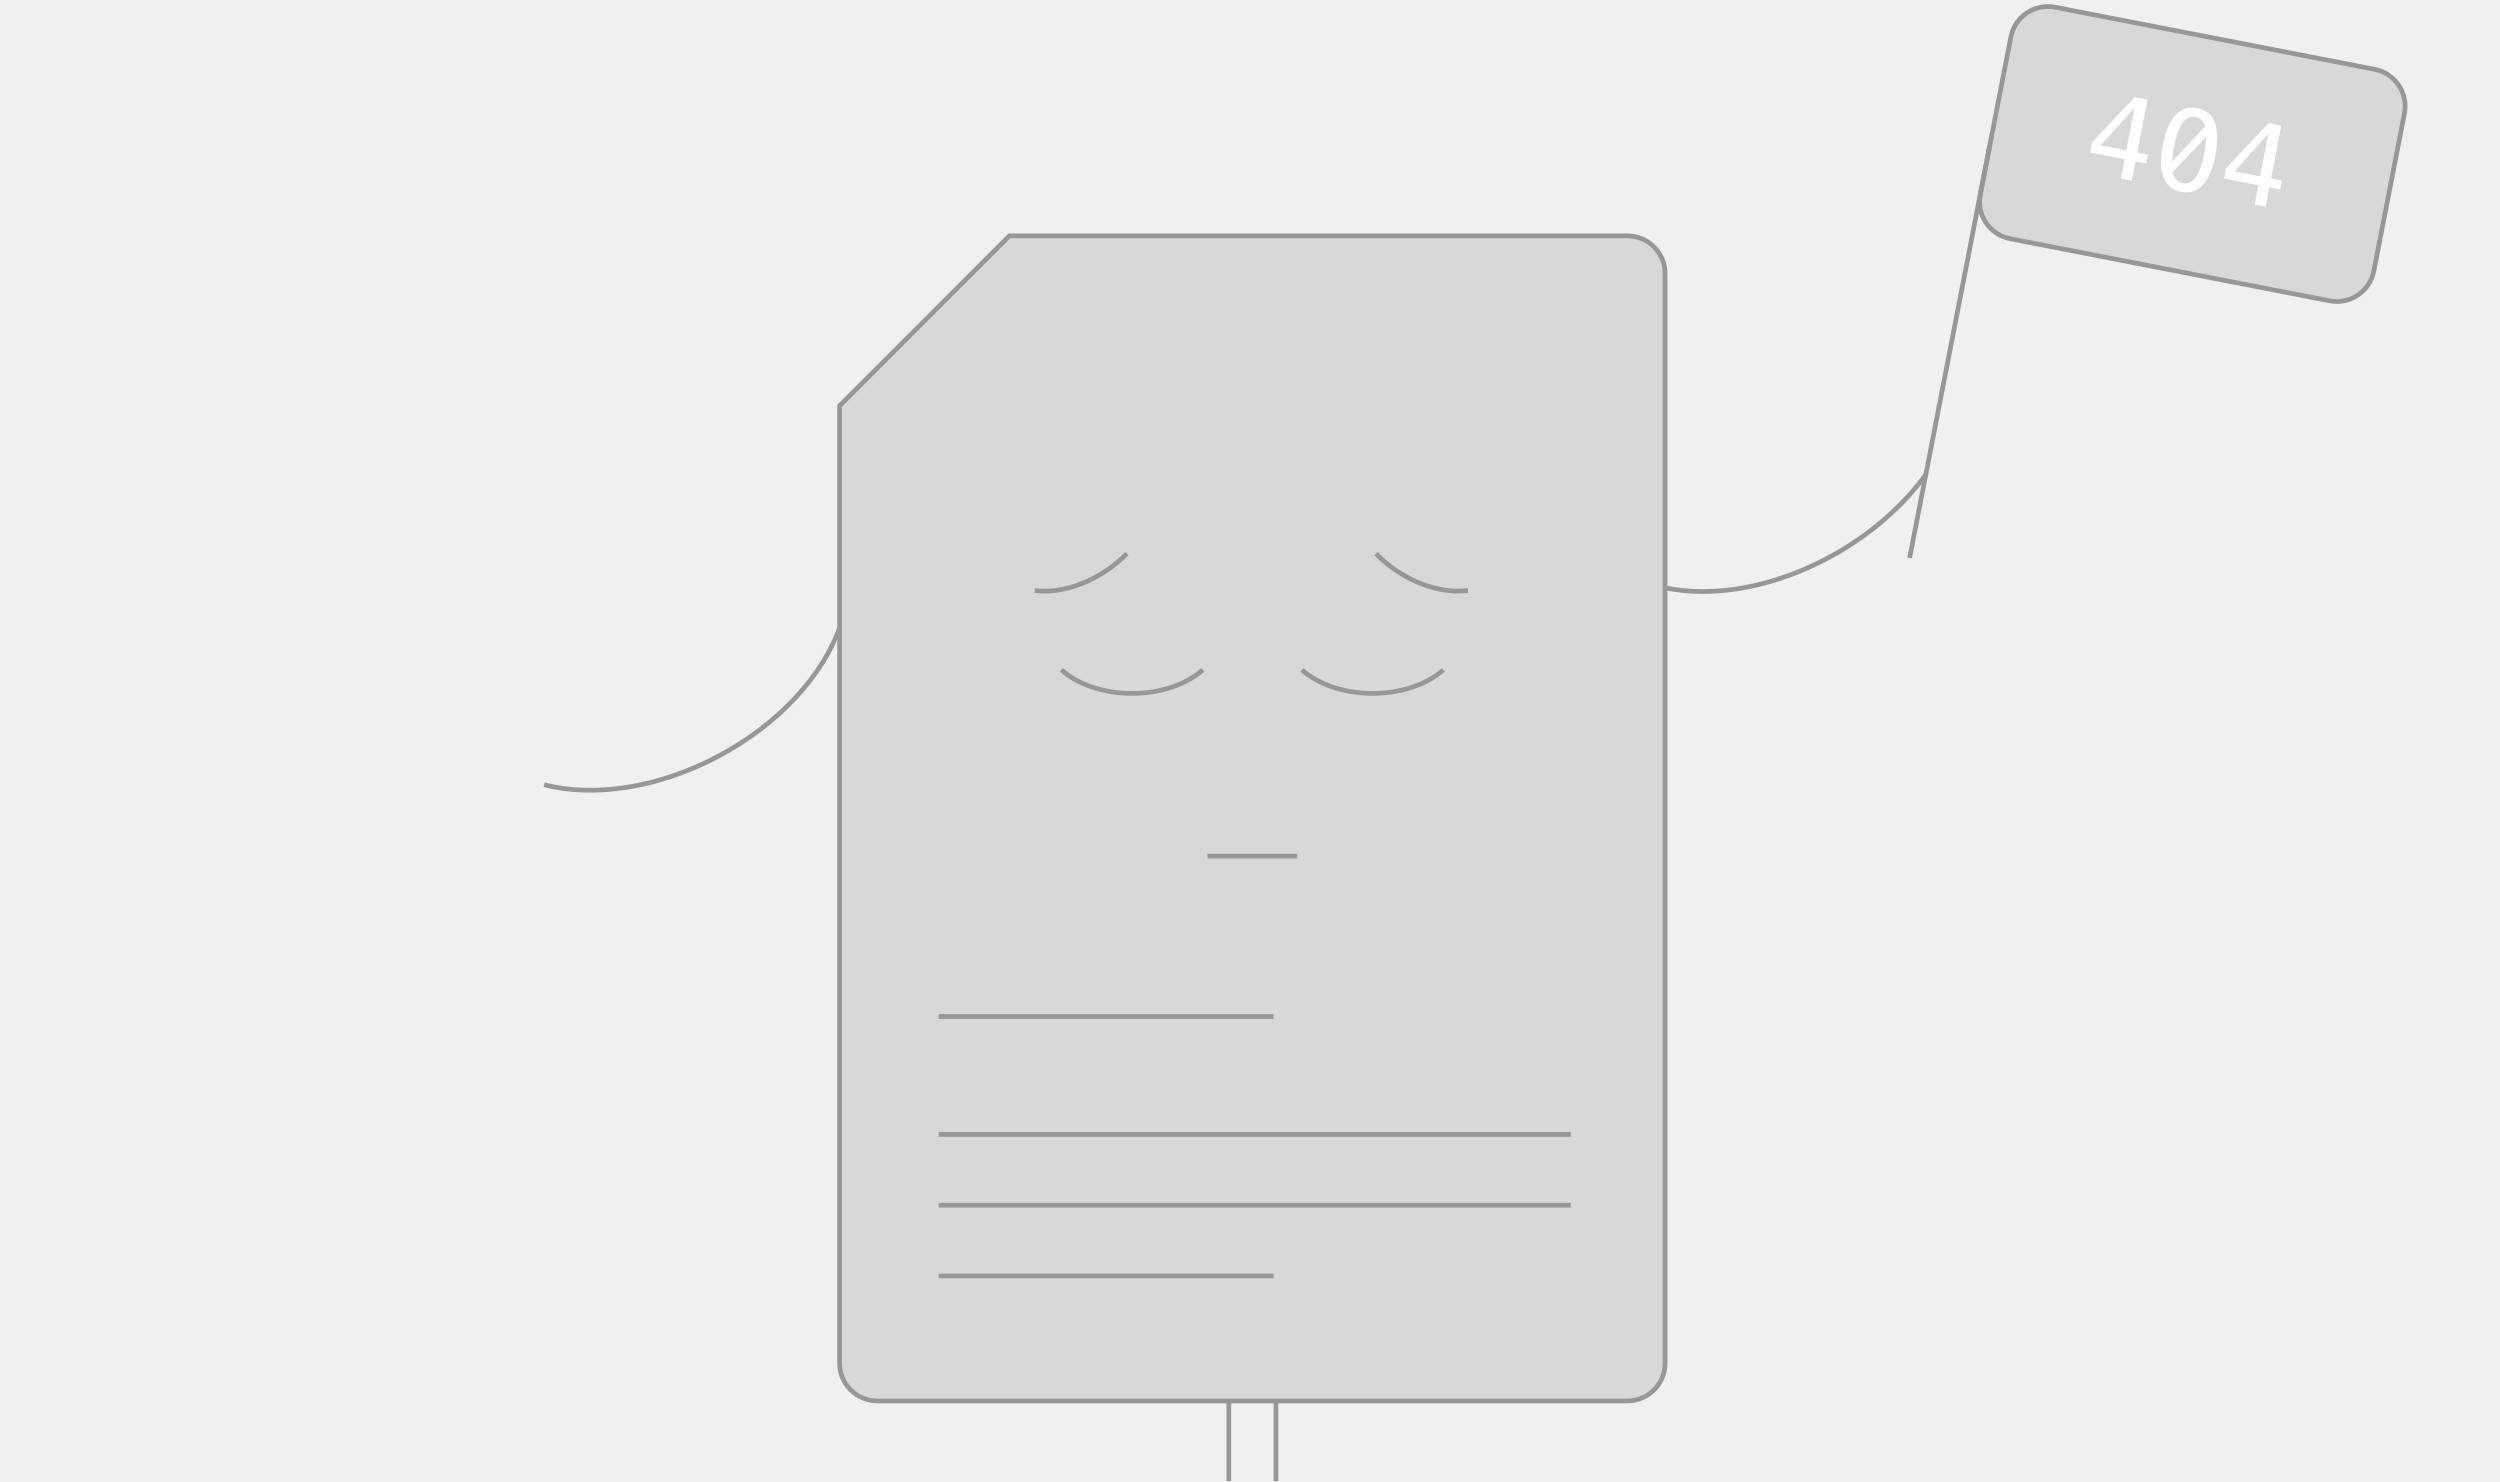
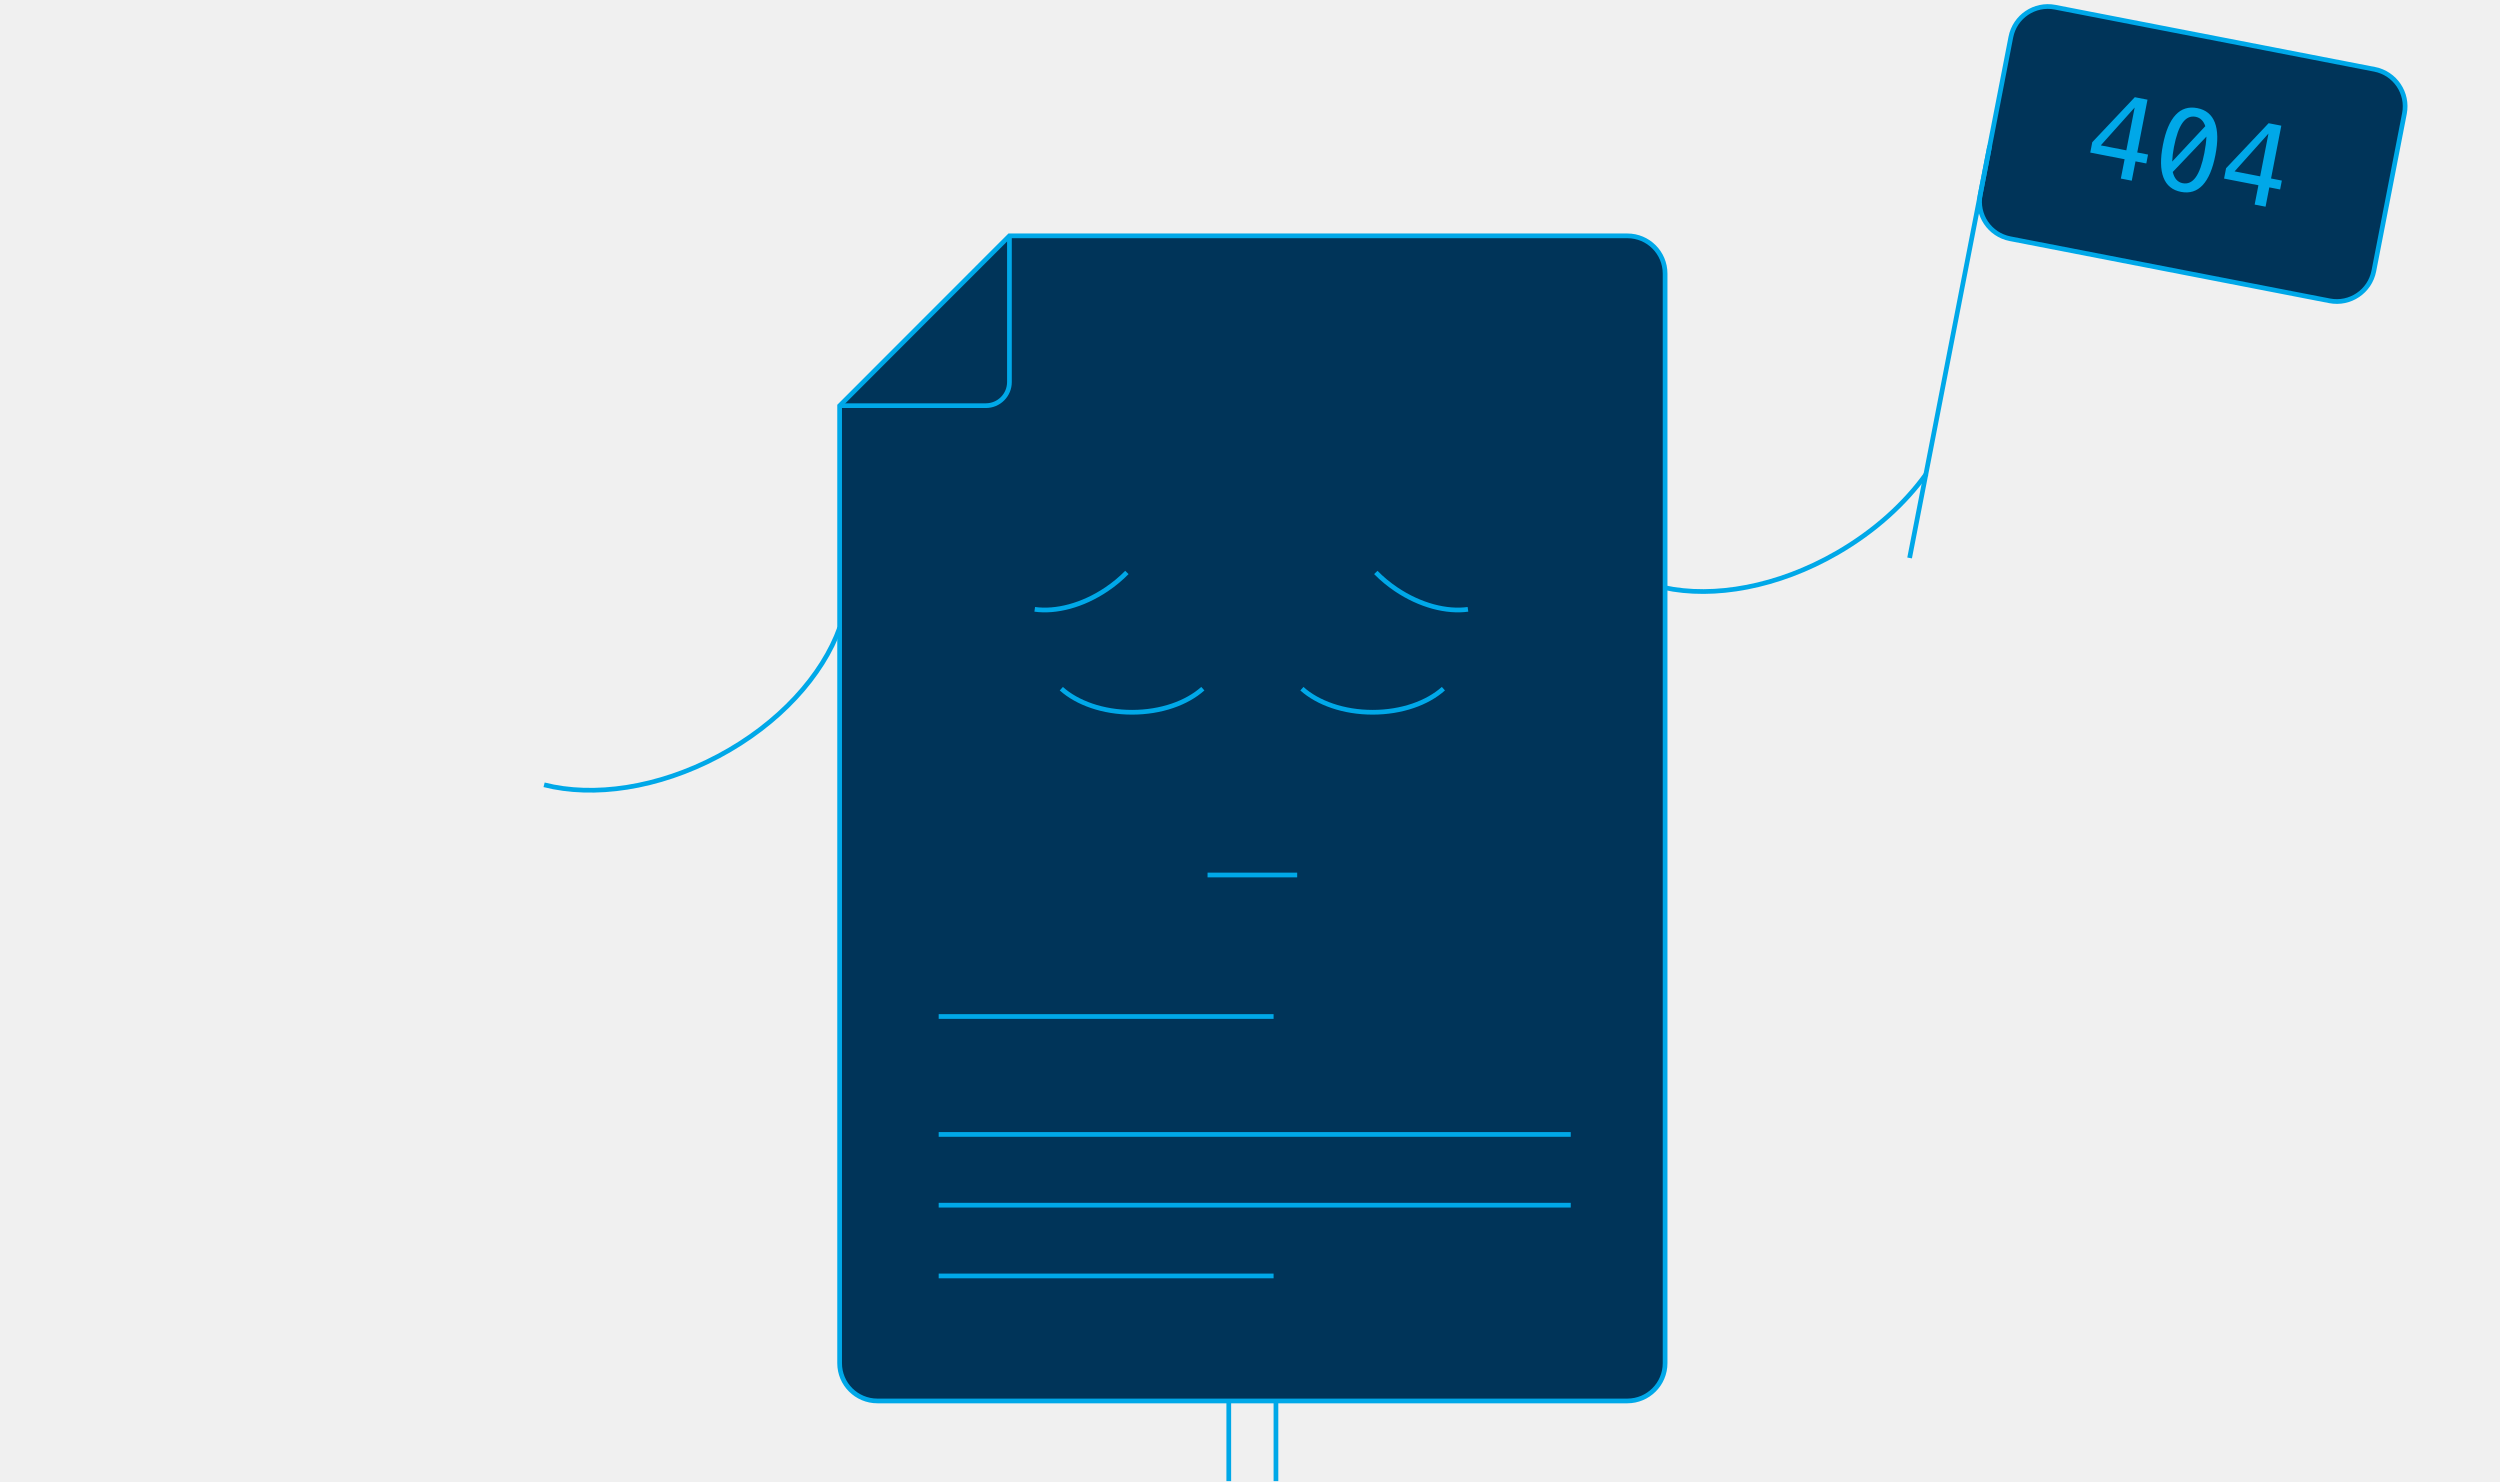
<svg xmlns="http://www.w3.org/2000/svg" width="530px" height="314px" viewBox="0 0 530 314" version="1.1">
  <g id="404" stroke="none" stroke-width="1" fill="none" fill-rule="evenodd">
-     <g id="Body" transform="translate(178, 50)" stroke="#979797">
+     <g id="Body" transform="translate(178, 50)" stroke="#00A8E8">
+       <path d="M18,18 L35.997,0 L35.997,0 L167,0 C171.418,-8.11624501e-16 175,3.582 175,8 L175,239 C175,243.418 171.418,247 167,247 L8,247 C3.582,247 5.41083001e-16,243.418 0,239 L0,36.02 L0,36.02 L18,18 Z" fill="#003459" />
      <path d="M36,0 L36,31 C36,33.761 33.761,36 31,36 L0,36 L0,36" id="Path" />
-       <path d="M18,18 L35.997,0 L35.997,0 L167,0 C171.418,-8.11624501e-16 175,3.582 175,8 L175,239 C175,243.418 171.418,247 167,247 L8,247 C3.582,247 5.41083001e-16,243.418 0,239 L0,36.02 L0,36.02 L18,18 Z" fill="#D8D8D8" />
      <g id="Text" transform="translate(21, 165)" stroke-linecap="square">
        <line x1="0.5" y1="25.5" x2="133.5" y2="25.5" id="Line-2" />
        <line x1="0.5" y1="40.5" x2="133.5" y2="40.5" id="Line-2" />
        <line x1="0.5" y1="0.5" x2="70.5" y2="0.5" id="Line" />
        <line x1="0.5" y1="55.5" x2="70.5" y2="55.5" id="Line" />
      </g>
      <g id="Legs" transform="translate(82, 247)" stroke-linecap="square">
        <line x1="10.5" y1="0.5" x2="10.5" y2="16.5" id="Line-3" />
        <line x1="0.5" y1="0.5" x2="0.5" y2="16.5" id="Line-3" />
      </g>
-       <g id="Face" transform="translate(41, 63)">
-         <g id="Eyebrows" fill="#D8D8D8">
+       <g id="Face" transform="translate(41, 67)">
+         <g id="Eyebrows">
          <path d="M92.569,6.557 C90.811,6.195 88.942,6 87.002,6 C80.839,6 75.378,7.969 72,11" id="LeftEyebrow" transform="translate(82.28432, 8.5) rotate(214) translate(-82.28432, -8.5) " />
          <path d="M20.569,6.557 C18.811,6.195 16.942,6 15.002,6 C8.839,6 3.378,7.969 0,11" id="LeftEyebrow" transform="translate(10.28432, 8.5) scale(-1, 1) rotate(214) translate(-10.28432, -8.5) " />
        </g>
-         <g id="Eyes" transform="translate(6, 29)" fill="#D8D8D8">
+         <g id="Eyes" transform="translate(6, 29)">
          <path d="M30,4.996 C26.622,1.967 21.163,0 15.002,0 C8.839,0 3.378,1.969 0,5" id="RightEye" transform="translate(15, 2.5) rotate(180) translate(-15, -2.5) " />
          <path d="M81,4.996 C77.622,1.967 72.163,0 66.002,0 C59.839,0 54.378,1.969 51,5" id="LeftEye" transform="translate(66, 2.5) rotate(180) translate(-66, -2.5) " />
        </g>
        <line x1="37.5" y1="68.5" x2="55.5" y2="68.5" id="Mouth" stroke-linecap="square" />
      </g>
    </g>
-     <path d="M185.001,160.989 C177.007,153.721 164.086,149 149.507,149 C134.921,149 121.995,153.726 114.001,161" id="RightArm" stroke="#979797" fill-opacity="0" fill="#FFFFFF" transform="translate(149.5015, 155) rotate(-208) translate(-149.5015, -155) " />
-     <path d="M411.98,120.684 C403.986,113.416 391.065,108.695 376.486,108.695 C367.3,108.695 358.773,110.569 351.721,113.774" id="Path" stroke="#979797" transform="translate(381.8505, 114.6898) rotate(-210) translate(-381.8505, -114.6898) " />
+     <path d="M185.001,160.989 C177.007,153.721 164.086,149 149.507,149 C134.921,149 121.995,153.726 114.001,161" id="RightArm" stroke="#00A8E8" transform="translate(149.5015, 155) rotate(-208) translate(-149.5015, -155) " />
+     <path d="M411.98,120.684 C403.986,113.416 391.065,108.695 376.486,108.695 C367.3,108.695 358.773,110.569 351.721,113.774" id="Path" stroke="#00A8E8" transform="translate(381.8505, 114.6898) rotate(-210) translate(-381.8505, -114.6898) " />
    <g transform="translate(458.0039, 67.5) rotate(11) translate(-458.0039, -67.5) translate(415.0039, 7)">
-       <rect id="Rectangle" stroke="#979797" fill="#D8D8D8" x="0.5" y="0" width="85" height="50" rx="8" />
-       <path d="M31.469,33 L31.469,28.828 L33.801,28.828 L33.801,26.906 L31.469,26.906 L31.469,15.504 L28.727,15.504 L21.695,26.59 L21.695,28.828 L29.113,28.828 L29.113,33 L31.469,33 Z M29.113,26.906 L23.594,26.906 L29.113,17.66 L29.113,26.906 Z M42.168,33.34 C44.035,33.34 45.447,32.578 46.404,31.055 C47.361,29.531 47.84,27.277 47.84,24.293 C47.84,21.309 47.361,19.055 46.404,17.531 C45.447,16.008 44.035,15.246 42.168,15.246 C40.301,15.246 38.891,16.008 37.938,17.531 C36.984,19.055 36.508,21.309 36.508,24.293 C36.508,27.277 36.984,29.531 37.938,31.055 C38.891,32.578 40.301,33.34 42.168,33.34 Z M39.109,27.387 C38.961,26.426 38.887,25.395 38.887,24.293 C38.887,21.871 39.158,20.07 39.701,18.891 C40.244,17.711 41.066,17.121 42.168,17.121 C43.176,17.121 43.977,17.641 44.57,18.68 L44.57,18.68 L39.109,27.387 Z M42.168,31.465 C41.074,31.465 40.234,30.82 39.648,29.531 L39.648,29.531 L45.227,20.801 C45.383,21.84 45.461,23.004 45.461,24.293 C45.461,26.715 45.189,28.516 44.646,29.695 C44.104,30.875 43.277,31.465 42.168,31.465 Z M60.367,33 L60.367,28.828 L62.699,28.828 L62.699,26.906 L60.367,26.906 L60.367,15.504 L57.625,15.504 L50.594,26.59 L50.594,28.828 L58.012,28.828 L58.012,33 L60.367,33 Z M58.012,26.906 L52.492,26.906 L58.012,17.66 L58.012,26.906 Z" fill="#FFFFFF" fill-rule="nonzero" />
-       <line x1="0.5" y1="32" x2="0.5" y2="120" id="Line-4" stroke="#979797" stroke-linecap="square" />
+       <rect id="Rectangle" stroke="#00A8E8" fill="#003459" x="0.5" y="0" width="85" height="50" rx="8" />
+       <path d="M31.469,33 L31.469,28.828 L33.801,28.828 L33.801,26.906 L31.469,26.906 L31.469,15.504 L28.727,15.504 L21.695,26.59 L21.695,28.828 L29.113,28.828 L29.113,33 L31.469,33 Z M29.113,26.906 L23.594,26.906 L29.113,17.66 L29.113,26.906 Z M42.168,33.34 C44.035,33.34 45.447,32.578 46.404,31.055 C47.361,29.531 47.84,27.277 47.84,24.293 C47.84,21.309 47.361,19.055 46.404,17.531 C45.447,16.008 44.035,15.246 42.168,15.246 C40.301,15.246 38.891,16.008 37.938,17.531 C36.984,19.055 36.508,21.309 36.508,24.293 C36.508,27.277 36.984,29.531 37.938,31.055 C38.891,32.578 40.301,33.34 42.168,33.34 Z M39.109,27.387 C38.961,26.426 38.887,25.395 38.887,24.293 C38.887,21.871 39.158,20.07 39.701,18.891 C40.244,17.711 41.066,17.121 42.168,17.121 C43.176,17.121 43.977,17.641 44.57,18.68 L44.57,18.68 L39.109,27.387 Z M42.168,31.465 C41.074,31.465 40.234,30.82 39.648,29.531 L39.648,29.531 L45.227,20.801 C45.383,21.84 45.461,23.004 45.461,24.293 C45.461,26.715 45.189,28.516 44.646,29.695 C44.104,30.875 43.277,31.465 42.168,31.465 Z M60.367,33 L60.367,28.828 L62.699,28.828 L62.699,26.906 L60.367,26.906 L60.367,15.504 L57.625,15.504 L50.594,26.59 L50.594,28.828 L58.012,28.828 L58.012,33 L60.367,33 Z M58.012,26.906 L52.492,26.906 L58.012,17.66 L58.012,26.906 Z" fill="#00A8E8" fill-rule="nonzero" />
+       <line x1="0.5" y1="32" x2="0.5" y2="120" id="Line-4" stroke="#00A8E8" stroke-linecap="square" />
    </g>
  </g>
</svg>
